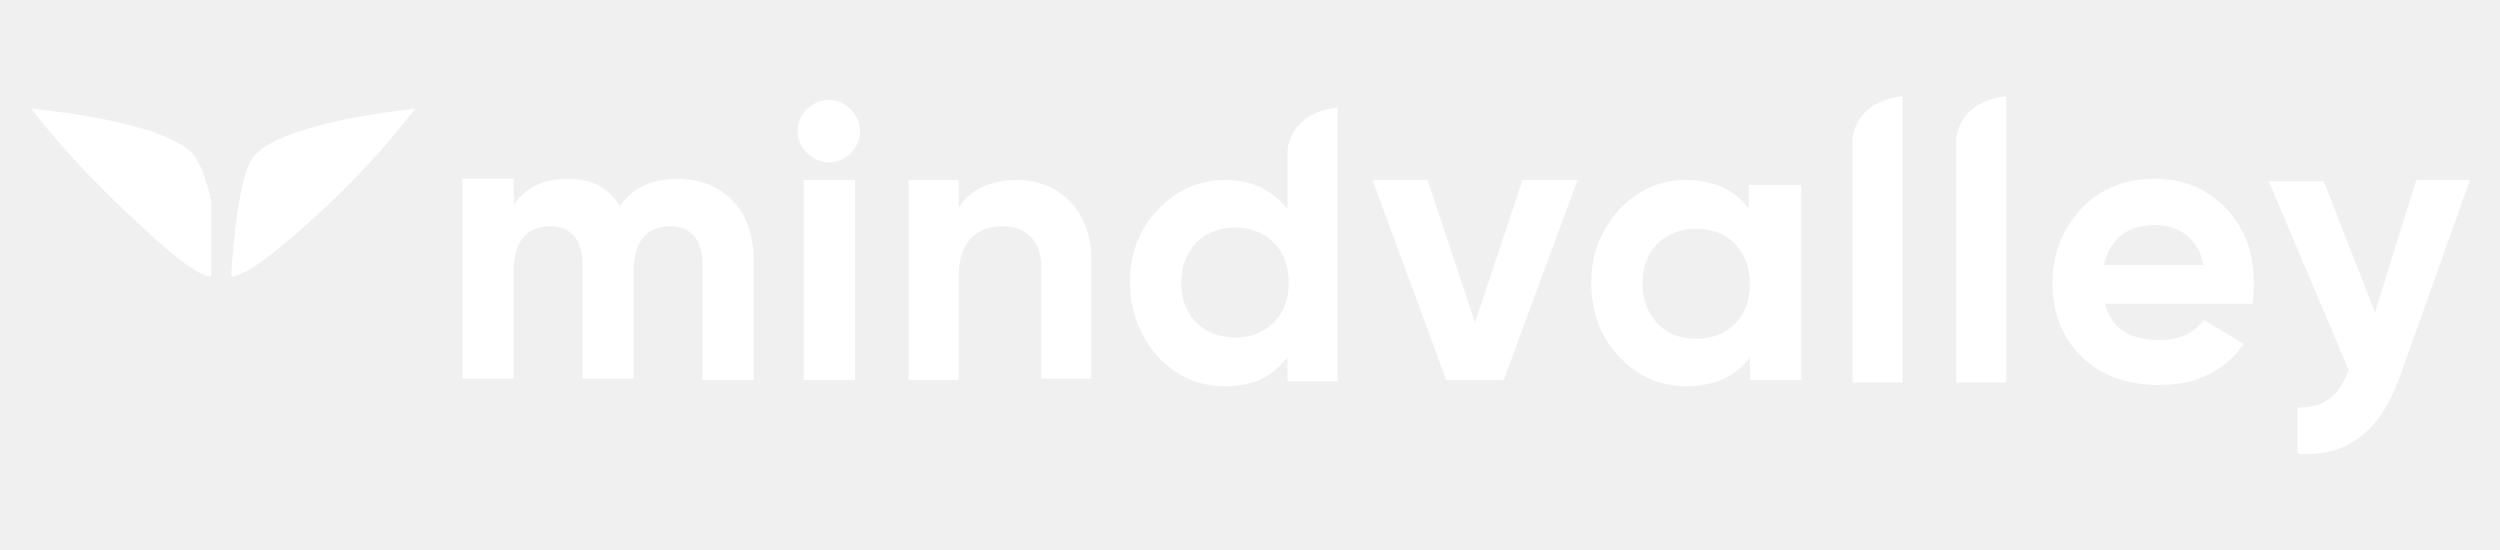
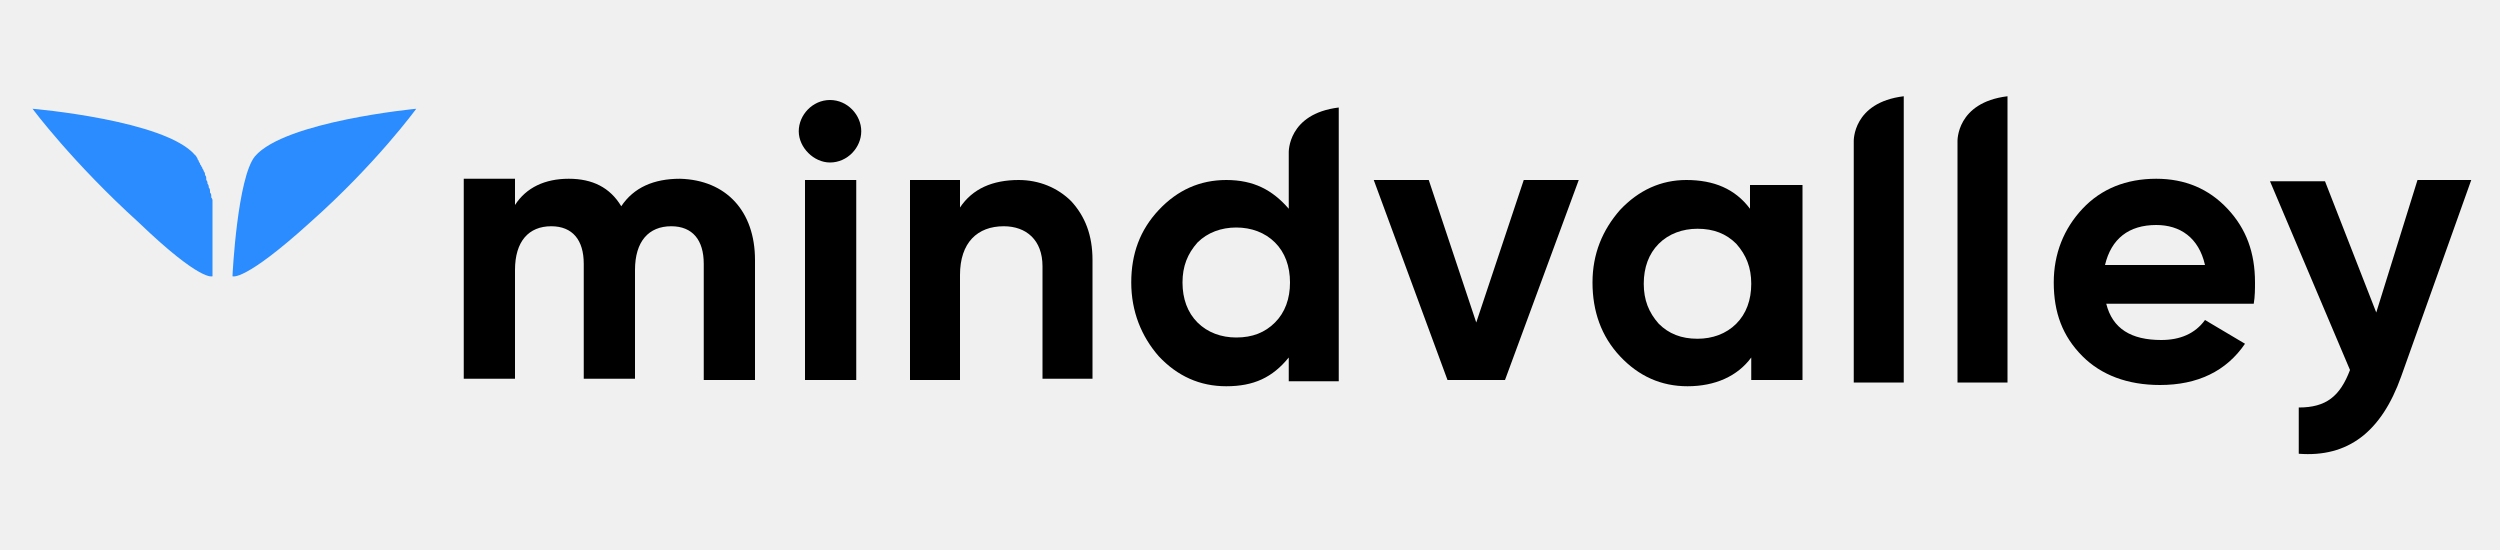
<svg xmlns="http://www.w3.org/2000/svg" version="1.1" id="Layer_1" x="0px" y="0px" viewBox="-197 398.9 200 44" style="enable-background:new -197 398.9 200 44;" xml:space="preserve">
  <style type="text/css">
- 	.st0{fill:#FFFFFF;}
+ 	.st0{fill:#2A8CFE;}
</style>
  <g>
-     <path class="st0" d="M-136.7,419.7v9.6h-4.1V420c0-1.9-0.9-3-2.6-3c-1.8,0-2.9,1.2-2.9,3.5v8.7h-4.1V420c0-1.9-0.9-3-2.6-3   c-1.8,0-2.9,1.2-2.9,3.5v8.7h-4.1v-16h4.1v2.1c0.9-1.4,2.4-2.1,4.3-2.1c1.9,0,3.3,0.7,4.2,2.2c1-1.5,2.6-2.2,4.7-2.2   C-139,413.3-136.7,415.8-136.7,419.7z" />
-     <path class="st0" d="M-133.2,409.4c0-1.3,1.1-2.5,2.5-2.5s2.5,1.2,2.5,2.5s-1.1,2.5-2.5,2.5C-132,411.9-133.2,410.7-133.2,409.4z    M-132.7,429.3v-16h4.1v16H-132.7z" />
-     <path class="st0" d="M-111.4,415c1.1,1.2,1.7,2.7,1.7,4.7v9.5h-4v-9c0-2.1-1.3-3.2-3.1-3.2c-2.1,0-3.5,1.3-3.5,3.9v8.4h-4v-16h4   v2.2c1-1.5,2.6-2.2,4.7-2.2C-114,413.3-112.5,413.9-111.4,415z" />
-     <path class="st0" d="M-75.2,413.3h4.4l-5.9,16h-4.6l-5.9-16h4.4l3.8,11.4L-75.2,413.3z" />
-     <path class="st0" d="M-57,413.7h4.1v15.6H-57v-1.8c-1.1,1.5-2.9,2.3-5.1,2.3c-2.1,0-3.9-0.8-5.4-2.4s-2.2-3.6-2.2-5.9   s0.8-4.2,2.2-5.8c1.5-1.6,3.3-2.4,5.3-2.4c2.2,0,3.9,0.7,5.1,2.3v-1.9H-57z M-61.3,426c1.2,0,2.3-0.4,3.1-1.2   c0.8-0.8,1.2-1.9,1.2-3.2c0-1.3-0.4-2.3-1.2-3.2c-0.8-0.8-1.8-1.2-3.1-1.2c-1.2,0-2.3,0.4-3.1,1.2c-0.8,0.8-1.2,1.9-1.2,3.2   c0,1.3,0.4,2.3,1.2,3.2C-63.6,425.6-62.6,426-61.3,426z" />
-     <path class="st0" d="M-28.6,423.2c0.5,2,2,2.9,4.4,2.9c1.5,0,2.7-0.5,3.5-1.6l3.2,1.9c-1.5,2.2-3.8,3.3-6.8,3.3   c-2.6,0-4.7-0.8-6.2-2.3c-1.6-1.6-2.3-3.5-2.3-5.9c0-2.3,0.8-4.3,2.3-5.9c1.5-1.6,3.5-2.4,5.9-2.4c2.3,0,4.2,0.8,5.7,2.4   s2.2,3.5,2.2,5.9c0,0.5,0,1.1-0.1,1.7H-28.6z M-20.7,420.1c-0.5-2.2-2-3.2-3.9-3.2c-2.2,0-3.6,1.1-4.1,3.2H-20.7z" />
-     <path class="st0" d="M-3.7,413.3h4.3L-5,429c-1.6,4.5-4.3,6.5-8.2,6.2v-3.7c2.2,0,3.3-0.9,4.1-3l-6.4-15.1h4.4l4.1,10.5L-3.7,413.3   z" />
-     <path class="st0" d="M-44.8,406.6L-44.8,406.6c-4.1,0.5-4,3.6-4,3.6v19.3h4V406.6L-44.8,406.6z" />
-     <path class="st0" d="M-90,407.5L-90,407.5c-4.1,0.5-4,3.6-4,3.6v4.5c-1.3-1.5-2.8-2.3-5-2.3c-2.1,0-3.9,0.8-5.4,2.4   s-2.2,3.5-2.2,5.8s0.8,4.3,2.2,5.9c1.5,1.6,3.3,2.4,5.4,2.4c2.2,0,3.7-0.7,5-2.3v1.9h4V407.5L-90,407.5z M-95.1,424.7   c-0.8,0.8-1.8,1.2-3.1,1.2c-1.2,0-2.3-0.4-3.1-1.2c-0.8-0.8-1.2-1.9-1.2-3.2c0-1.3,0.4-2.3,1.2-3.2c0.8-0.8,1.9-1.2,3.1-1.2   s2.3,0.4,3.1,1.2c0.8,0.8,1.2,1.9,1.2,3.2C-93.9,422.8-94.3,423.9-95.1,424.7z" />
-     <path class="st0" d="M-36.5,406.6L-36.5,406.6c-4.1,0.5-4,3.6-4,3.6v19.3h4V406.6L-36.5,406.6z" />
+     <path d="M-136.6,419.7v9.6h-4.1V420c0-1.9-0.9-3-2.6-3c-1.8,0-2.9,1.2-2.9,3.5v8.7h-4.1V420c0-1.9-0.9-3-2.6-3   c-1.8,0-2.9,1.2-2.9,3.5v8.7h-4.1v-16h4.1v2.1c0.9-1.4,2.4-2.1,4.3-2.1c1.9,0,3.3,0.7,4.2,2.2c1-1.5,2.6-2.2,4.7-2.2   C-138.9,413.3-136.6,415.8-136.6,419.7z" />
+     <path d="M-133.1,409.4c0-1.3,1.1-2.5,2.5-2.5c1.4,0,2.5,1.2,2.5,2.5c0,1.3-1.1,2.5-2.5,2.5C-131.9,411.9-133.1,410.7-133.1,409.4z    M-132.6,429.3v-16h4.1v16H-132.6z" />
+     <path d="M-111.3,415c1.1,1.2,1.7,2.7,1.7,4.7v9.5h-4v-9c0-2.1-1.3-3.2-3.1-3.2c-2.1,0-3.5,1.3-3.5,3.9v8.4h-4v-16h4v2.2   c1-1.5,2.6-2.2,4.7-2.2C-113.9,413.3-112.4,413.9-111.3,415z" />
+     <path d="M-75.1,413.3h4.4l-5.9,16h-4.6l-5.9-16h4.4l3.8,11.4L-75.1,413.3z" />
+     <path d="M-56.9,413.7h4.1v15.6h-4.1v-1.8c-1.1,1.5-2.9,2.3-5.1,2.3c-2.1,0-3.9-0.8-5.4-2.4c-1.5-1.6-2.2-3.6-2.2-5.9   c0-2.3,0.8-4.2,2.2-5.8c1.5-1.6,3.3-2.4,5.3-2.4c2.2,0,3.9,0.7,5.1,2.3V413.7z M-61.2,426c1.2,0,2.3-0.4,3.1-1.2   c0.8-0.8,1.2-1.9,1.2-3.2c0-1.3-0.4-2.3-1.2-3.2c-0.8-0.8-1.8-1.2-3.1-1.2c-1.2,0-2.3,0.4-3.1,1.2c-0.8,0.8-1.2,1.9-1.2,3.2   c0,1.3,0.4,2.3,1.2,3.2C-63.5,425.6-62.5,426-61.2,426z" />
+     <path d="M-28.5,423.2c0.5,2,2,2.9,4.4,2.9c1.5,0,2.7-0.5,3.5-1.6l3.2,1.9c-1.5,2.2-3.8,3.3-6.8,3.3c-2.6,0-4.7-0.8-6.2-2.3   c-1.6-1.6-2.3-3.5-2.3-5.9c0-2.3,0.8-4.3,2.3-5.9c1.5-1.6,3.5-2.4,5.9-2.4c2.3,0,4.2,0.8,5.7,2.4c1.5,1.6,2.2,3.5,2.2,5.9   c0,0.5,0,1.1-0.1,1.7L-28.5,423.2z M-20.6,420.1c-0.5-2.2-2-3.2-3.9-3.2c-2.2,0-3.6,1.1-4.1,3.2H-20.6z" />
+     <path d="M-3.6,413.3h4.3L-4.9,429c-1.6,4.5-4.3,6.5-8.2,6.2v-3.7c2.2,0,3.3-0.9,4.1-3l-6.4-15.1h4.4l4.1,10.5L-3.6,413.3z" />
+     <path d="M-44.7,406.6L-44.7,406.6c-4.1,0.5-4,3.6-4,3.6v19.3h4V406.6L-44.7,406.6z" />
+     <path d="M-89.9,407.5L-89.9,407.5c-4.1,0.5-4,3.6-4,3.6v4.5c-1.3-1.5-2.8-2.3-5-2.3c-2.1,0-3.9,0.8-5.4,2.4   c-1.5,1.6-2.2,3.5-2.2,5.8c0,2.3,0.8,4.3,2.2,5.9c1.5,1.6,3.3,2.4,5.4,2.4c2.2,0,3.7-0.7,5-2.3v1.9h4V407.5L-89.9,407.5z    M-95,424.7c-0.8,0.8-1.8,1.2-3.1,1.2c-1.2,0-2.3-0.4-3.1-1.2c-0.8-0.8-1.2-1.9-1.2-3.2c0-1.3,0.4-2.3,1.2-3.2   c0.8-0.8,1.9-1.2,3.1-1.2c1.2,0,2.3,0.4,3.1,1.2c0.8,0.8,1.2,1.9,1.2,3.2C-93.8,422.8-94.2,423.9-95,424.7z" />
+     <path d="M-36.4,406.6L-36.4,406.6c-4.1,0.5-4,3.6-4,3.6v19.3h4V406.6L-36.4,406.6z" />
    <g>
-       <path class="st0" d="M-176.7,411.4c-1.4,1.7-1.8,9.4-1.8,9.6l0,0l0,0c0,0,0.9,0.5,6.2-4.3c5.3-4.7,8.5-9.1,8.5-9.1    S-174.3,408.6-176.7,411.4z" />
-       <path class="st0" d="M-180.1,421c0,0,0,0,0-0.1l0,0c0-0.1,0-0.4,0-0.7l0,0c0-0.1,0-0.1,0-0.2l0,0c0-0.1,0-0.1,0-0.2l0,0    c0-0.1,0-0.2,0-0.2l0,0c0-0.1,0-0.2,0-0.2l0,0c0-0.1,0-0.2,0-0.3l0,0c0-0.1,0-0.2,0-0.3c0,0,0,0,0-0.1s0-0.2,0-0.3c0,0,0,0,0-0.1    s0-0.2,0-0.3c0,0,0,0,0-0.1s0-0.2,0-0.3l0,0c0-0.1,0-0.2,0-0.3c0,0,0,0,0-0.1s0-0.2,0-0.3c0,0,0,0,0-0.1s0-0.2,0-0.3l0,0    c0-0.1,0-0.2,0-0.3c0,0,0,0,0-0.1s0-0.2,0-0.3c0,0,0,0,0-0.1s0-0.2,0-0.3c0,0,0,0,0-0.1s0-0.2,0-0.3l0,0c0-0.1,0-0.2-0.1-0.3    c0,0,0,0,0-0.1s0-0.2-0.1-0.3c0,0,0,0,0-0.1s0-0.2-0.1-0.3l0,0c0-0.1,0-0.2-0.1-0.3l0,0c0-0.1,0-0.2-0.1-0.3c0,0,0,0,0-0.1    s0-0.2-0.1-0.3l0,0c0-0.1,0-0.2-0.1-0.3l0,0c0-0.1-0.1-0.2-0.1-0.2l0,0c0-0.1-0.1-0.2-0.1-0.2l0,0c0-0.1-0.1-0.1-0.1-0.2l0,0    c0-0.1-0.1-0.1-0.1-0.2l0,0c0-0.1-0.1-0.1-0.1-0.2l0,0c0-0.1-0.1-0.1-0.1-0.2l0,0l-0.1-0.1c-2.4-2.8-13-3.7-13-3.7    s3.2,4.3,8.5,9.1C-181,421.5-180.1,421-180.1,421L-180.1,421L-180.1,421z" />
+       <path class="st0" d="M-176.6,411.4c-1.4,1.7-1.8,9.4-1.8,9.6c0,0,0,0,0,0c0,0,0,0,0,0s0.9,0.5,6.2-4.3c5.3-4.7,8.5-9.1,8.5-9.1    S-174.2,408.6-176.6,411.4z" />
+       <path class="st0" d="M-180,421c0,0,0,0,0-0.1c0,0,0,0,0,0c0-0.1,0-0.4,0-0.7c0,0,0,0,0,0c0-0.1,0-0.1,0-0.2c0,0,0,0,0,0    c0-0.1,0-0.1,0-0.2c0,0,0,0,0,0c0-0.1,0-0.2,0-0.2c0,0,0,0,0,0c0-0.1,0-0.2,0-0.2c0,0,0,0,0,0c0-0.1,0-0.2,0-0.3c0,0,0,0,0,0    c0-0.1,0-0.2,0-0.3c0,0,0,0,0-0.1c0-0.1,0-0.2,0-0.3c0,0,0,0,0-0.1c0-0.1,0-0.2,0-0.3c0,0,0,0,0-0.1c0-0.1,0-0.2,0-0.3    c0,0,0,0,0,0c0-0.1,0-0.2,0-0.3c0,0,0,0,0-0.1c0-0.1,0-0.2,0-0.3c0,0,0,0,0-0.1c0-0.1,0-0.2,0-0.3c0,0,0,0,0,0c0-0.1,0-0.2,0-0.3    c0,0,0,0,0-0.1c0-0.1,0-0.2,0-0.3c0,0,0,0,0-0.1c0-0.1,0-0.2,0-0.3c0,0,0,0,0-0.1c0-0.1,0-0.2,0-0.3c0,0,0,0,0,0    c0-0.1,0-0.2-0.1-0.3c0,0,0,0,0-0.1c0-0.1,0-0.2-0.1-0.3c0,0,0,0,0-0.1c0-0.1,0-0.2-0.1-0.3c0,0,0,0,0,0c0-0.1,0-0.2-0.1-0.3    c0,0,0,0,0,0c0-0.1,0-0.2-0.1-0.3c0,0,0,0,0-0.1c0-0.1,0-0.2-0.1-0.3c0,0,0,0,0,0c0-0.1,0-0.2-0.1-0.3c0,0,0,0,0,0    c0-0.1-0.1-0.2-0.1-0.2c0,0,0,0,0,0c0-0.1-0.1-0.2-0.1-0.2c0,0,0,0,0,0c0-0.1-0.1-0.1-0.1-0.2c0,0,0,0,0,0c0-0.1-0.1-0.1-0.1-0.2    c0,0,0,0,0,0c0-0.1-0.1-0.1-0.1-0.2c0,0,0,0,0,0c0-0.1-0.1-0.1-0.1-0.2c0,0,0,0,0,0c0,0-0.1-0.1-0.1-0.1c-2.4-2.8-13-3.7-13-3.7    s3.2,4.3,8.5,9.1C-180.9,421.5-180,421-180,421C-180,421-180,421-180,421C-180,421-180,421-180,421z" />
    </g>
  </g>
</svg>
